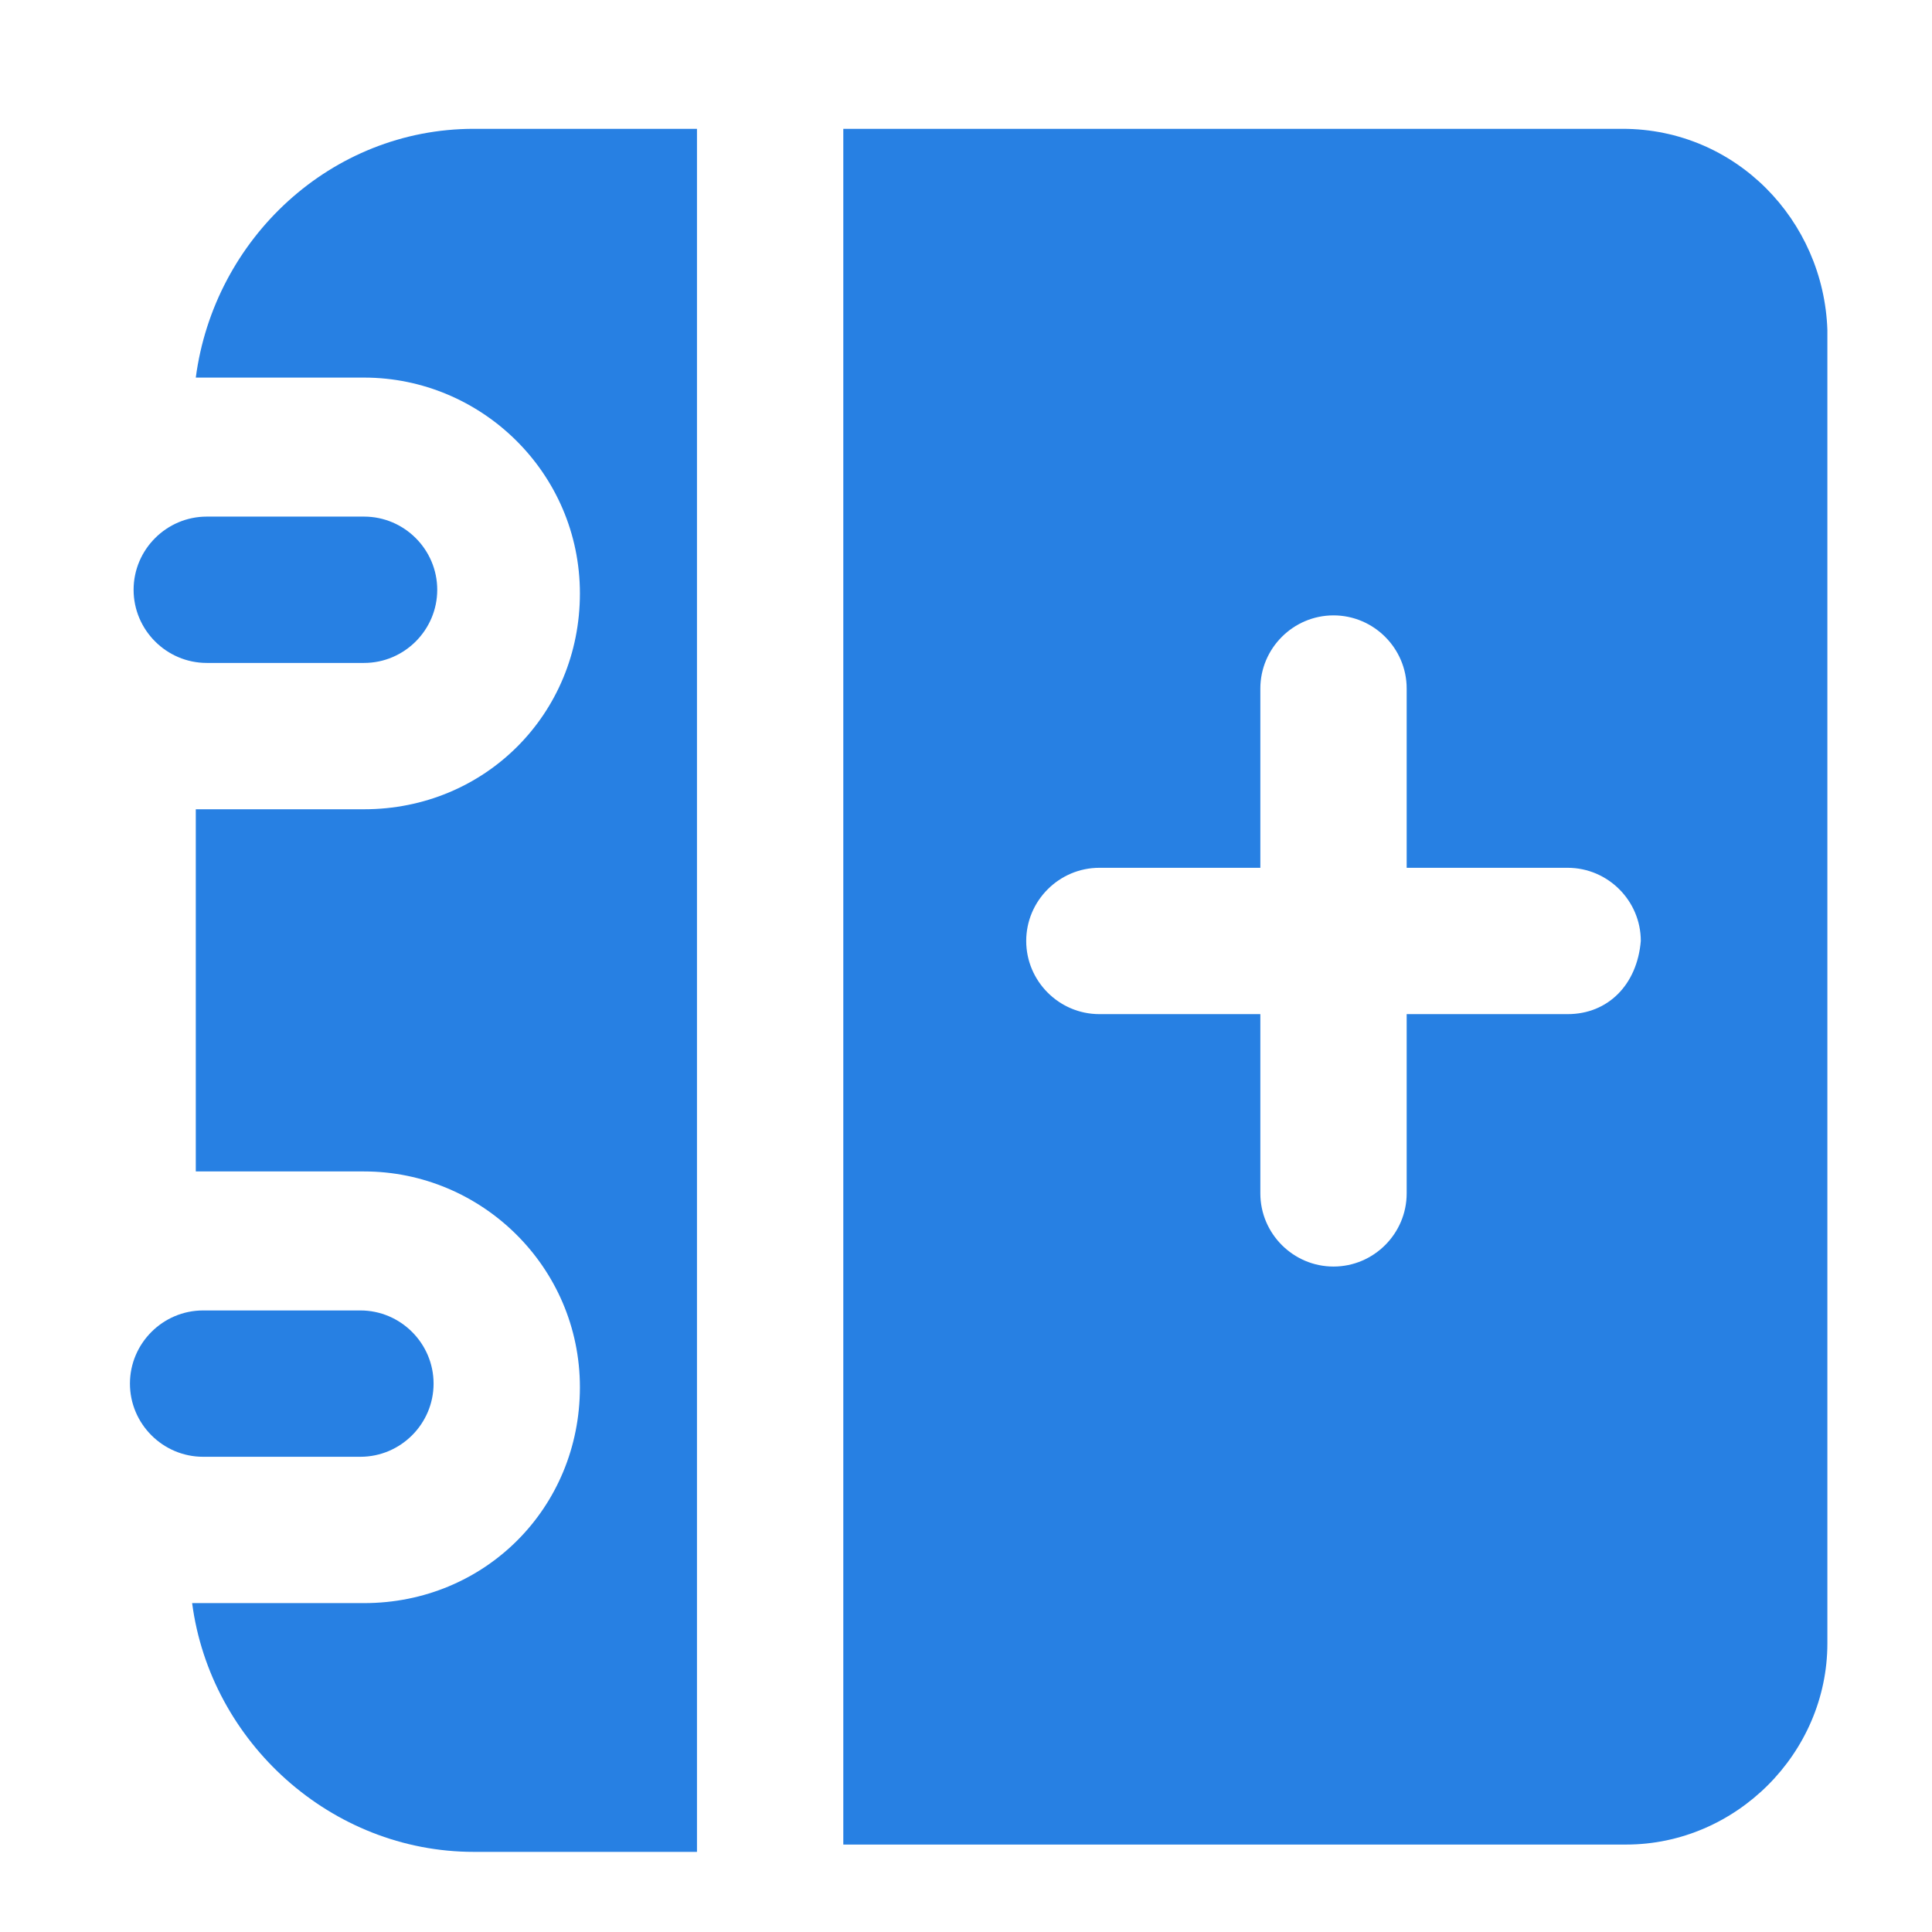
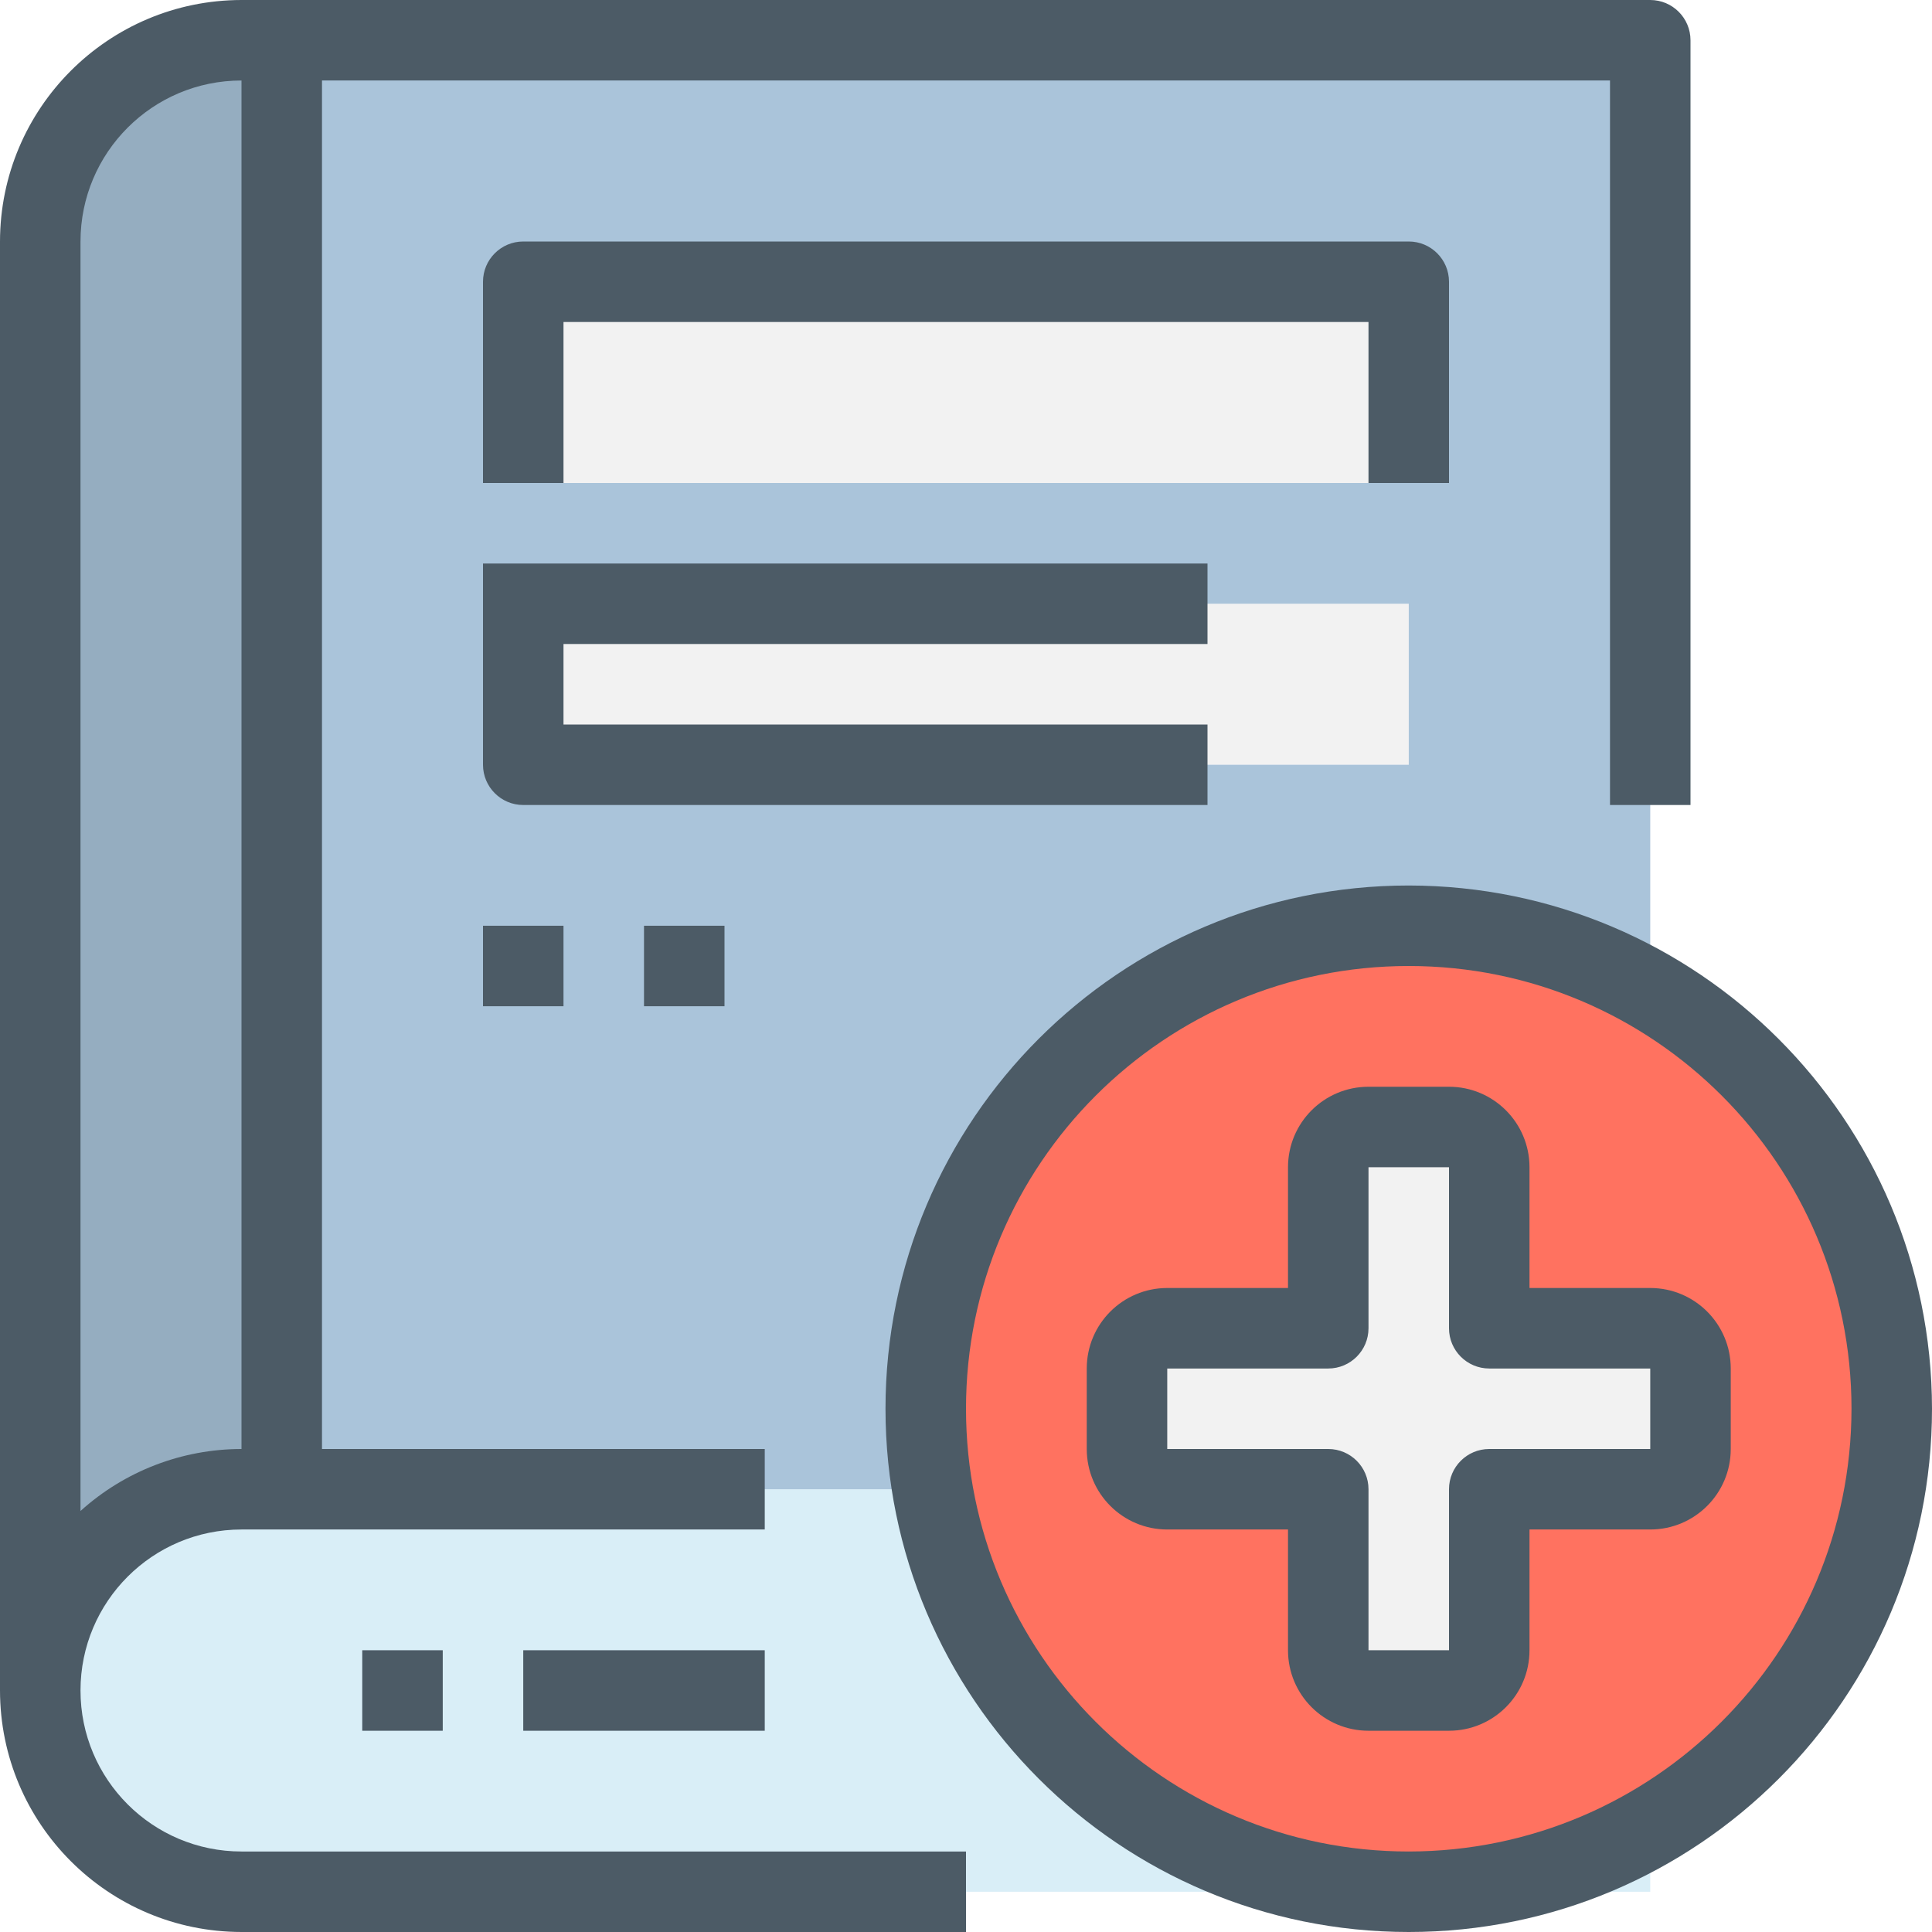
- <svg xmlns="http://www.w3.org/2000/svg" version="1.1" id="Capa_1" x="0px" y="0px" width="24" height="24" viewBox="0 0 1.475 1.475" xml:space="preserve">
-   <defs id="defs69" />
-   <g id="g34" transform="translate(0,-29.99103)">
-     <g transform="matrix(0.02792931,0,0,0.02792931,0.0768603,30.07542)" id="g10-3" style="fill:#2780e3;fill-opacity:1">
-       <path d="m 2.9,15.1 h 4.3 c 1.1,0 2,-0.9 2,-2 0,-1.1 -0.9,-2 -2,-2 H 2.9 c -1.1,0 -2,0.9 -2,2 0,1.1 0.9,2 2,2 z" id="path2" style="fill:#2780e3;fill-opacity:1" />
-       <path d="m 2.6,7.3 c 0.1,0 0.2,0 0.3,0 h 4.3 c 3.2,0 5.9,2.6 5.9,5.9 0,3.3 -2.6,5.9 -5.9,5.9 H 2.9 c -0.1,0 -0.2,0 -0.3,0 V 29 c 0.1,0 0.2,0 0.3,0 h 4.3 c 3.2,0 5.9,2.6 5.9,5.9 0,3.3 -2.6,5.9 -5.9,5.9 H 2.8 c -0.1,0 -0.2,0 -0.3,0 0.5,3.8 3.8,6.8 7.7,6.8 h 6.1 V 0.5 h -6.1 c -3.9,0 -7.1,3 -7.6,6.8 z" id="path4" style="fill:#2780e3;fill-opacity:1" />
-       <path d="m 7.1,36.8 c 1.1,0 2,-0.9 2,-2 0,-1.1 -0.9,-2 -2,-2 H 2.8 c -1.1,0 -2,0.9 -2,2 0,1.1 0.9,2 2,2 z" id="path6-6" style="fill:#2780e3;fill-opacity:1" />
-       <path d="M 41.6,0.5 H 20.3 v 46.9 h 21.4 c 3,0 5.5,-2.5 5.5,-5.5 V 6 C 47.1,3 44.7,0.5 41.6,0.5 Z m -1.5,24.2 h -4.4 v 4.9 c 0,1.1 -0.9,2 -2,2 -1.1,0 -2,-0.9 -2,-2 v -4.9 h -4.4 c -1.1,0 -2,-0.9 -2,-2 0,-1.1 0.9,-2 2,-2 h 4.4 v -4.9 c 0,-1.1 0.9,-2 2,-2 1.1,0 2,0.9 2,2 v 4.9 h 4.4 c 1.1,0 2,0.9 2,2 -0.1,1.2 -0.9,2 -2,2 z" id="path8" style="fill:#2780e3;fill-opacity:1" />
-     </g>
+ <svg xmlns="http://www.w3.org/2000/svg" version="1.1" id="Capa_1" x="0px" y="0px" viewBox="0 0 512 512" style="enable-background:new 0 0 512 512;" xml:space="preserve">
+   <path style="fill:#95ADC0;" d="M64,394.667c-29.455,0-53.333,23.878-53.333,53.333V64c0-29.455,23.878-53.333,53.333-53.333h10.667  v384H64z" />
+   <g>
+     <path style="fill:#F2F2F2;" d="M138.667,160h234.667v42.667H138.667V160z" />
+     <path style="fill:#F2F2F2;" d="M138.667,74.667h234.667V128H138.667V74.667z" />
  </g>
-   <g id="g36" transform="translate(0,-29.99103)">
+   <path style="fill:#D9EEF7;" d="M437.333,448v53.333H64c-29.455,0-53.333-23.878-53.333-53.333S34.545,394.667,64,394.667h373.333  V448z" />
+   <path style="fill:#AAC4DA;" d="M138.667,160v42.667h234.667V160H138.667z M373.333,128V74.667H138.667V128H373.333z M437.333,10.667  v384H74.667v-384H437.333z" />
+   <path style="fill:#F2F2F2;" d="M448,362.667V384c0,5.891-4.776,10.667-10.667,10.667h-42.667v42.667  c0,5.891-4.776,10.667-10.667,10.667h-21.333c-5.891,0-10.667-4.776-10.667-10.667v-42.667h-42.667  c-5.891,0-10.667-4.776-10.667-10.667v-21.333c0-5.891,4.776-10.667,10.667-10.667H352v-42.667c0-5.891,4.776-10.667,10.667-10.667  H384c5.891,0,10.667,4.776,10.667,10.667V352h42.667C443.224,352,448,356.776,448,362.667z" />
+   <path style="fill:#FF7260;" d="M373.333,245.333c70.692,0,128,57.308,128,128s-57.308,128-128,128s-128-57.308-128-128  S302.641,245.333,373.333,245.333z M448,384v-21.333c0-5.891-4.776-10.667-10.667-10.667h-42.667v-42.667  c0-5.891-4.776-10.667-10.667-10.667h-21.333c-5.891,0-10.667,4.776-10.667,10.667V352h-42.667c-5.891,0-10.667,4.776-10.667,10.667  V384c0,5.891,4.776,10.667,10.667,10.667H352v42.667c0,5.891,4.776,10.667,10.667,10.667H384c5.891,0,10.667-4.776,10.667-10.667  v-42.667h42.667C443.224,394.667,448,389.891,448,384z" />
+   <g>
+     <path style="fill:#4C5B66;" d="M373.333,234.667c-76.583,0-138.667,62.083-138.667,138.667S296.75,512,373.333,512   S512,449.917,512,373.333C511.912,296.786,449.88,234.755,373.333,234.667z M373.333,490.667   C308.532,490.667,256,438.135,256,373.333S308.532,256,373.333,256s117.333,52.532,117.333,117.333   C490.59,438.103,438.103,490.59,373.333,490.667z" />
+     <path style="fill:#4C5B66;" d="M437.333,341.333h-32v-32c0-11.782-9.551-21.333-21.333-21.333h-21.333   c-11.782,0-21.333,9.551-21.333,21.333v32h-32c-11.782,0-21.333,9.551-21.333,21.333V384c0,11.782,9.551,21.333,21.333,21.333h32   v32c0,11.782,9.551,21.333,21.333,21.333H384c11.782,0,21.333-9.551,21.333-21.333v-32h32c11.782,0,21.333-9.551,21.333-21.333   v-21.333C458.667,350.885,449.115,341.333,437.333,341.333z M437.333,384h-42.667c-5.891,0-10.667,4.776-10.667,10.667v42.667   h-21.333v-42.667c0-5.891-4.776-10.667-10.667-10.667h-42.667v-21.333H352c5.891,0,10.667-4.776,10.667-10.667v-42.667H384V352   c0,5.891,4.776,10.667,10.667,10.667h42.667V384z" />
+     <path style="fill:#4C5B66;" d="M21.333,448c0-23.564,19.103-42.667,42.667-42.667h138.667V384H85.333V21.333h341.333v192H448   V10.667C448,4.776,443.224,0,437.333,0H64C28.668,0.035,0.035,28.668,0,64v384c0.035,35.332,28.668,63.965,64,64h192v-21.333H64   C40.436,490.667,21.333,471.564,21.333,448z M64,21.333V384c-15.765,0.004-30.969,5.858-42.667,16.427V64   C21.333,40.436,40.436,21.333,64,21.333z" />
+     <path style="fill:#4C5B66;" d="M384,128V74.667C384,68.776,379.224,64,373.333,64H138.667C132.776,64,128,68.776,128,74.667V128   h21.333V85.333h213.333V128H384z" />
+     <path style="fill:#4C5B66;" d="M320,170.667v-21.333H128v53.333c0,5.891,4.776,10.667,10.667,10.667H320V192H149.333v-21.333H320z" />
+     <path style="fill:#4C5B66;" d="M128,245.333h21.333v21.333H128V245.333z" />
+     <path style="fill:#4C5B66;" d="M170.667,245.333H192v21.333h-21.333V245.333z" />
+     <path style="fill:#4C5B66;" d="M138.667,437.333h64v21.333h-64V437.333z" />
+     <path style="fill:#4C5B66;" d="M96,437.333h21.333v21.333H96V437.333z" />
+   </g>
+   <g>
</g>
-   <g id="g38" transform="translate(0,-29.99103)">
+   <g>
</g>
-   <g id="g40" transform="translate(0,-29.99103)">
+   <g>
</g>
-   <g id="g42" transform="translate(0,-29.99103)">
+   <g>
</g>
-   <g id="g44" transform="translate(0,-29.99103)">
+   <g>
</g>
-   <g id="g46" transform="translate(0,-29.99103)">
+   <g>
</g>
-   <g id="g48" transform="translate(0,-29.99103)">
+   <g>
</g>
-   <g id="g50" transform="translate(0,-29.99103)">
+   <g>
</g>
-   <g id="g52" transform="translate(0,-29.99103)">
+   <g>
</g>
-   <g id="g54" transform="translate(0,-29.99103)">
+   <g>
</g>
-   <g id="g56" transform="translate(0,-29.99103)">
+   <g>
</g>
-   <g id="g58" transform="translate(0,-29.99103)">
+   <g>
</g>
-   <g id="g60" transform="translate(0,-29.99103)">
+   <g>
</g>
-   <g id="g62" transform="translate(0,-29.99103)">
+   <g>
</g>
-   <g id="g64" transform="translate(0,-29.99103)">
+   <g>
</g>
</svg>
